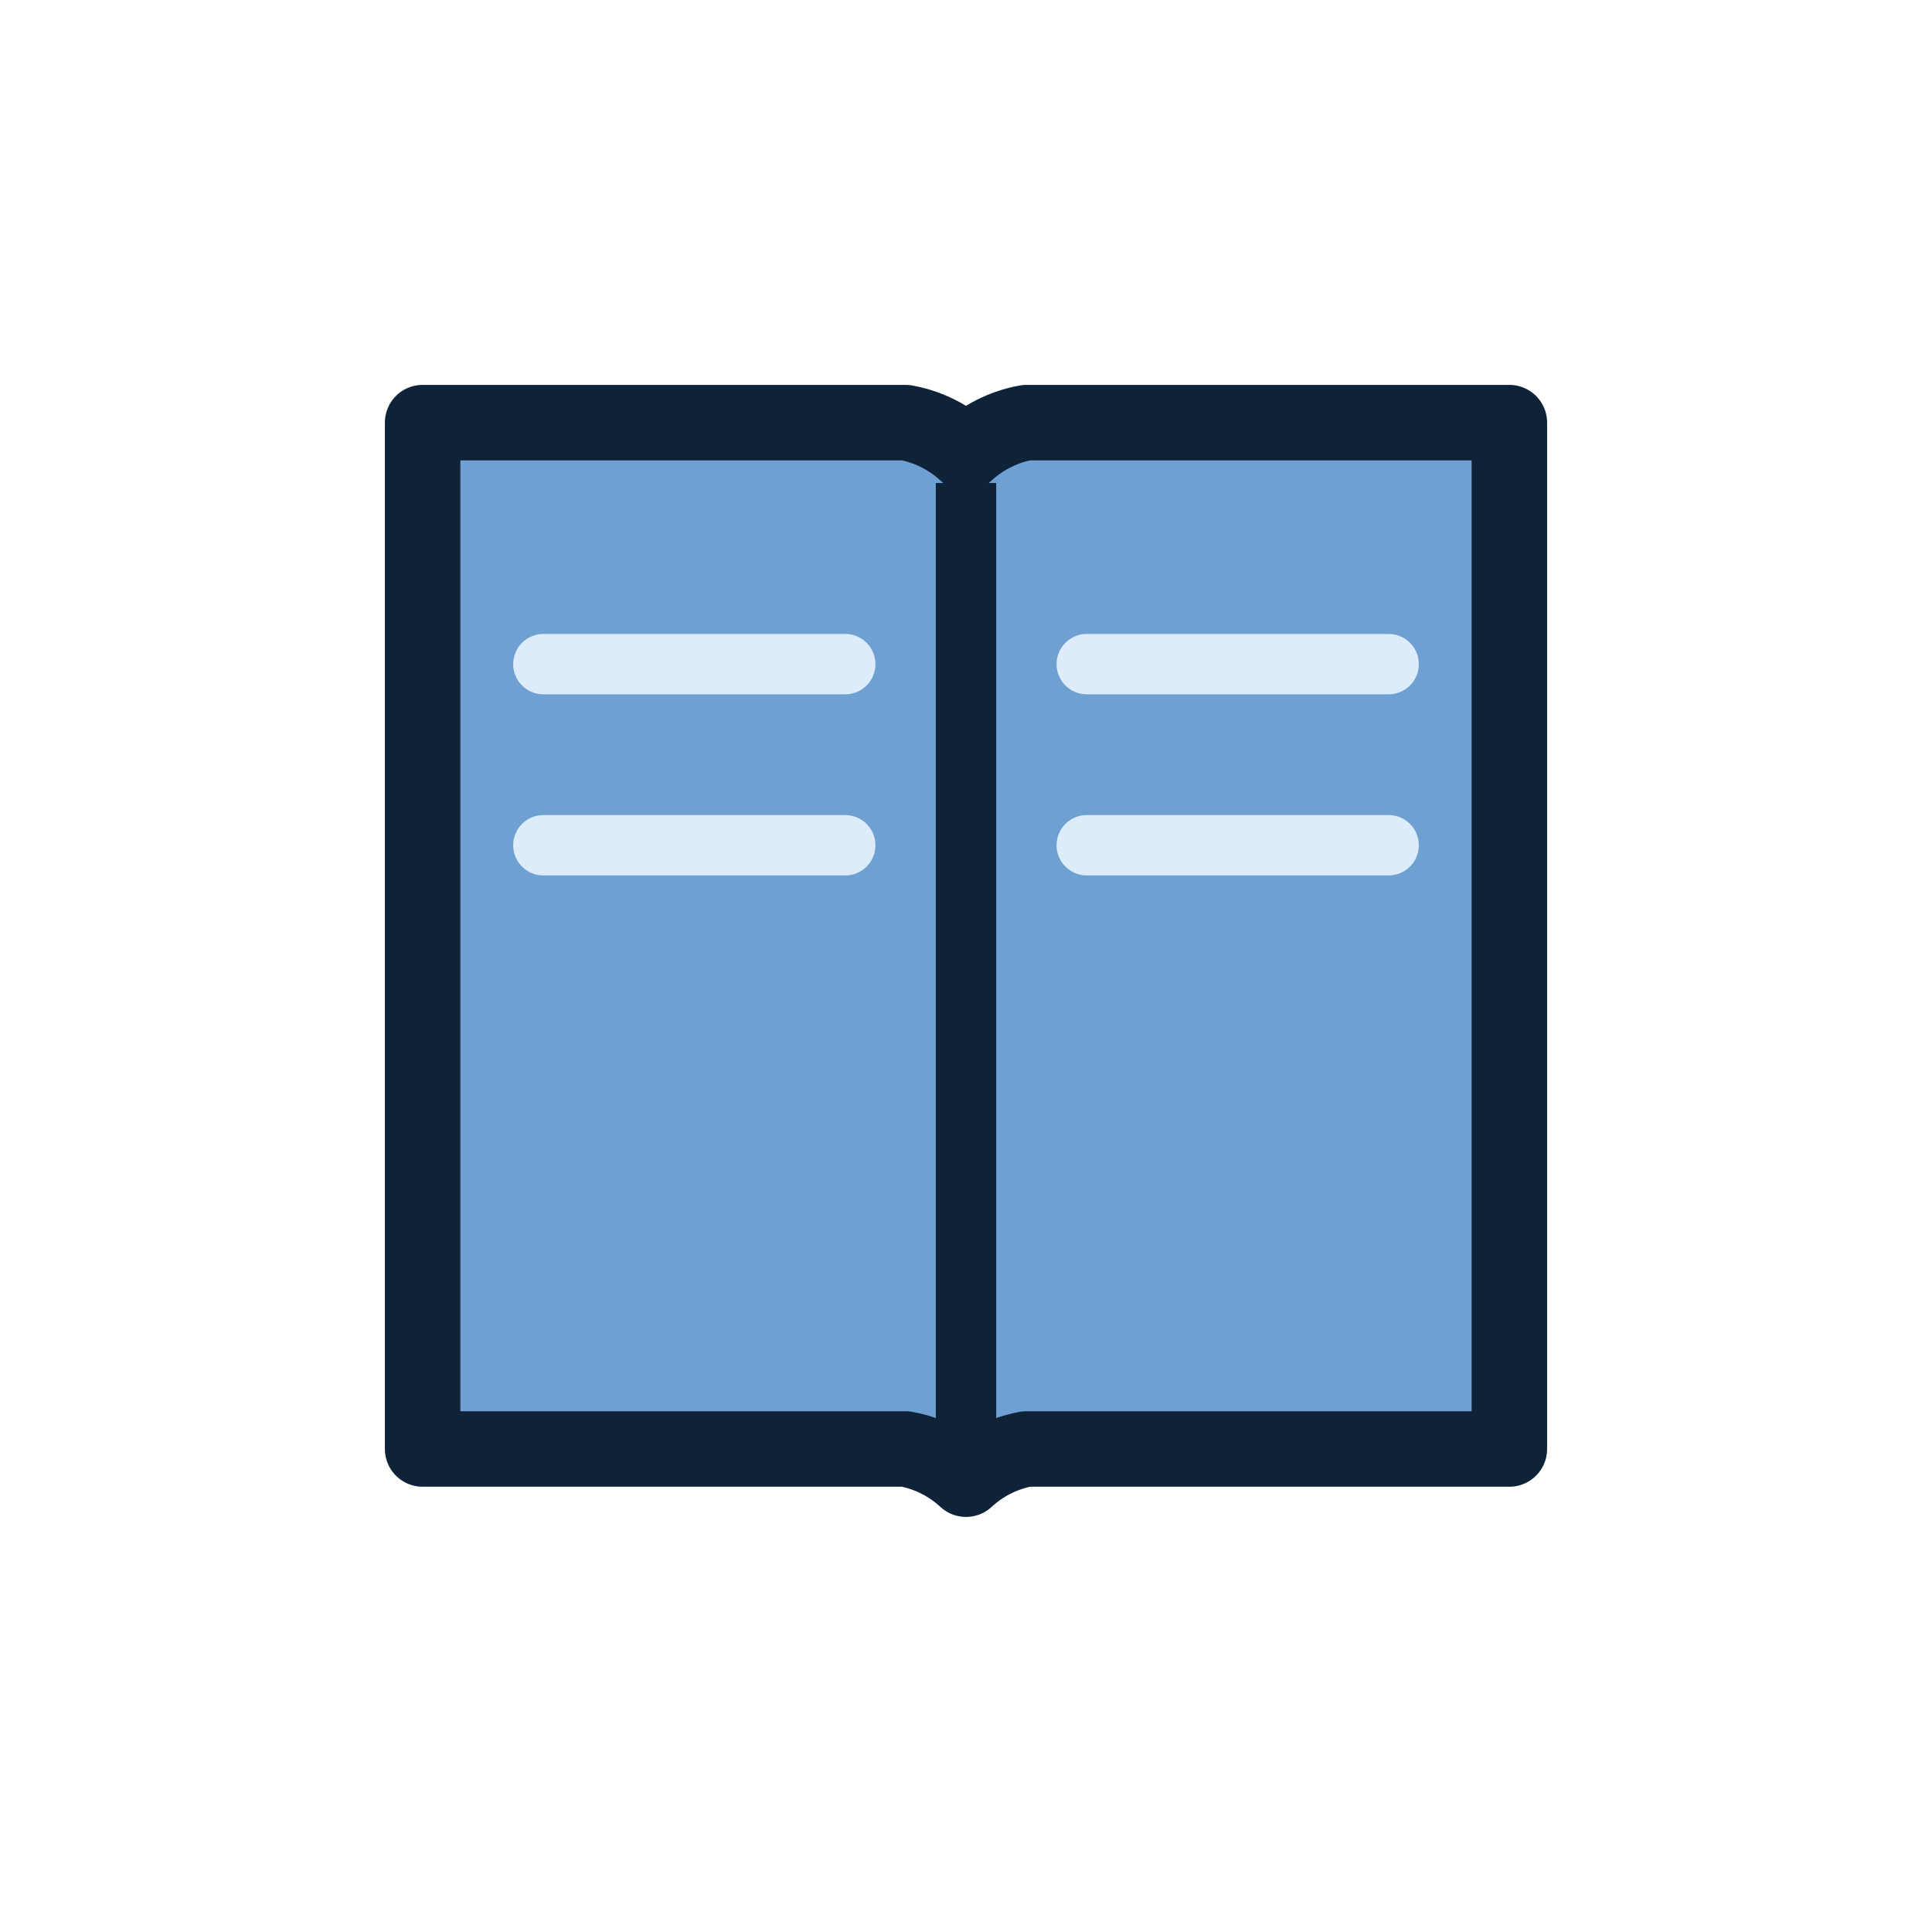
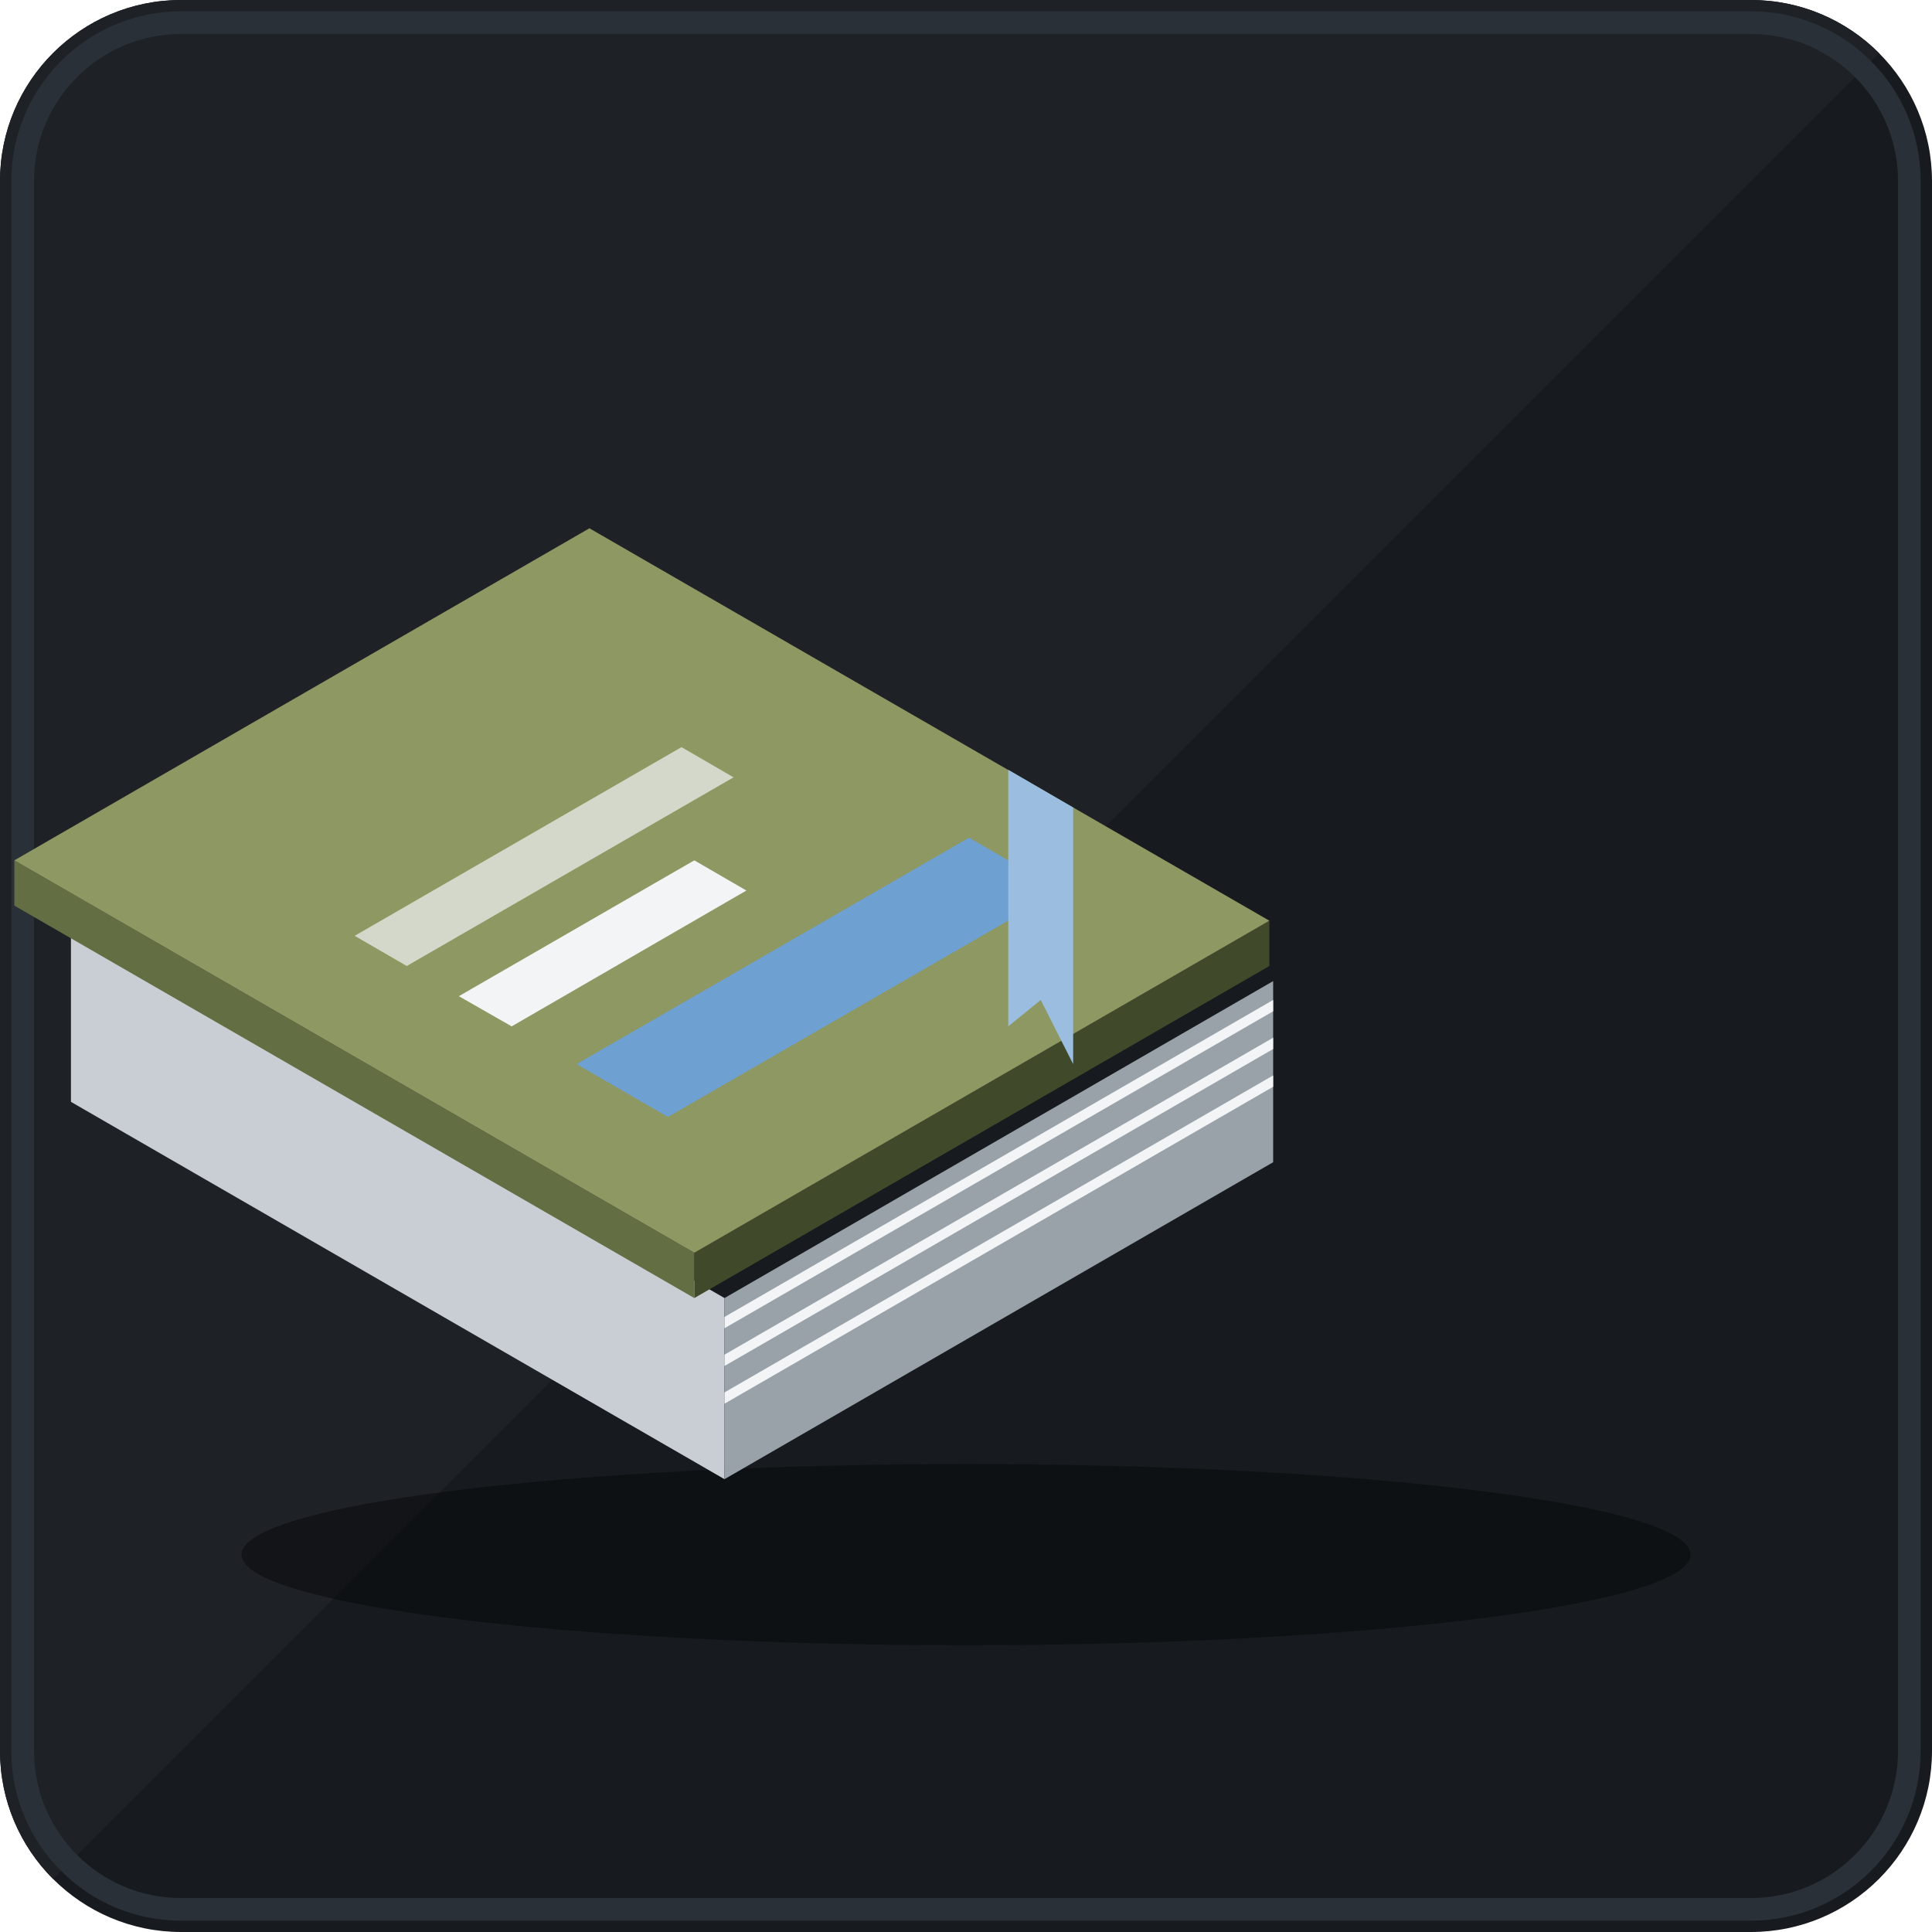
- <svg xmlns="http://www.w3.org/2000/svg" viewBox="0 0 64 64">
-   <path d="M14 14 h16 a4 4 0 0 1 2 1 a4 4 0 0 1 2-1 h16 v34 h-16 a4 4 0 0 0-2 1 a4 4 0 0 0-2-1 h-16 z" fill="#6ea0d2" stroke="#0e2238" stroke-width="2.5" stroke-linejoin="round" />
-   <line x1="32" y1="16" x2="32" y2="49" stroke="#0e2238" stroke-width="2" />
-   <g stroke="#dcecfb" stroke-width="2" stroke-linecap="round">
-     <line x1="18" y1="22" x2="28" y2="22" />
-     <line x1="18" y1="28" x2="28" y2="28" />
-     <line x1="36" y1="22" x2="46" y2="22" />
-     <line x1="36" y1="28" x2="46" y2="28" />
+ <svg xmlns="http://www.w3.org/2000/svg" viewBox="0 0 256 256">
+   <clipPath id="plateClip">
+     <rect x="0" y="0" width="256" height="256" rx="24" />
+   </clipPath>
+   <g clip-path="url(#plateClip)">
+     <rect x="0" y="0" width="256" height="256" fill="#171a1e" />
+     <polygon points="0,0 256,0 0,256" fill="#1e2227" />
  </g>
+   <rect x="3" y="3" width="250" height="250" rx="21" fill="none" stroke="#2a3038" stroke-width="3" />
+   <ellipse cx="128" cy="206" rx="96" ry="12" fill="#07090b" opacity="0.55" />
+   <polygon points="96,196 9.4,146 9.4,122 96,172" fill="#c9ced4" />
+   <polygon points="96,196 168.7,154 168.7,130 96,172" fill="#99a1a9" />
+   <polygon points="96,186 168.7,144 168.7,142.5 96,184.5" fill="#f2f4f6" />
+   <polygon points="96,181 168.7,139 168.7,137.5 96,179.5" fill="#f2f4f6" />
+   <polygon points="96,176 168.7,134 168.7,132.5 96,174.5" fill="#f2f4f6" />
+   <polygon points="92,172 168.2,128 168.2,122 92,166" fill="#41492b" />
+   <polygon points="92,172 1.9,120 1.9,114 92,166" fill="#636e42" />
+   <polygon points="92,166 168.2,122 78.1,70 1.9,114" fill="#8e9862" />
+   <polygon points="88.5,148 140.5,118 128.4,111 76.4,141" fill="#6ea0d2" />
+   <polygon points="67.8,136 98.9,118 92,114 60.8,132" fill="#f2f4f6" />
+   <polygon points="53.9,128 97.2,103 90.3,99 47,124" fill="#f2f4f6" opacity="0.7" />
+   <polygon points="142.2,107 133.6,102 133.6,136 137.9,132.5 142.2,141" fill="#9abde0" />
</svg>
